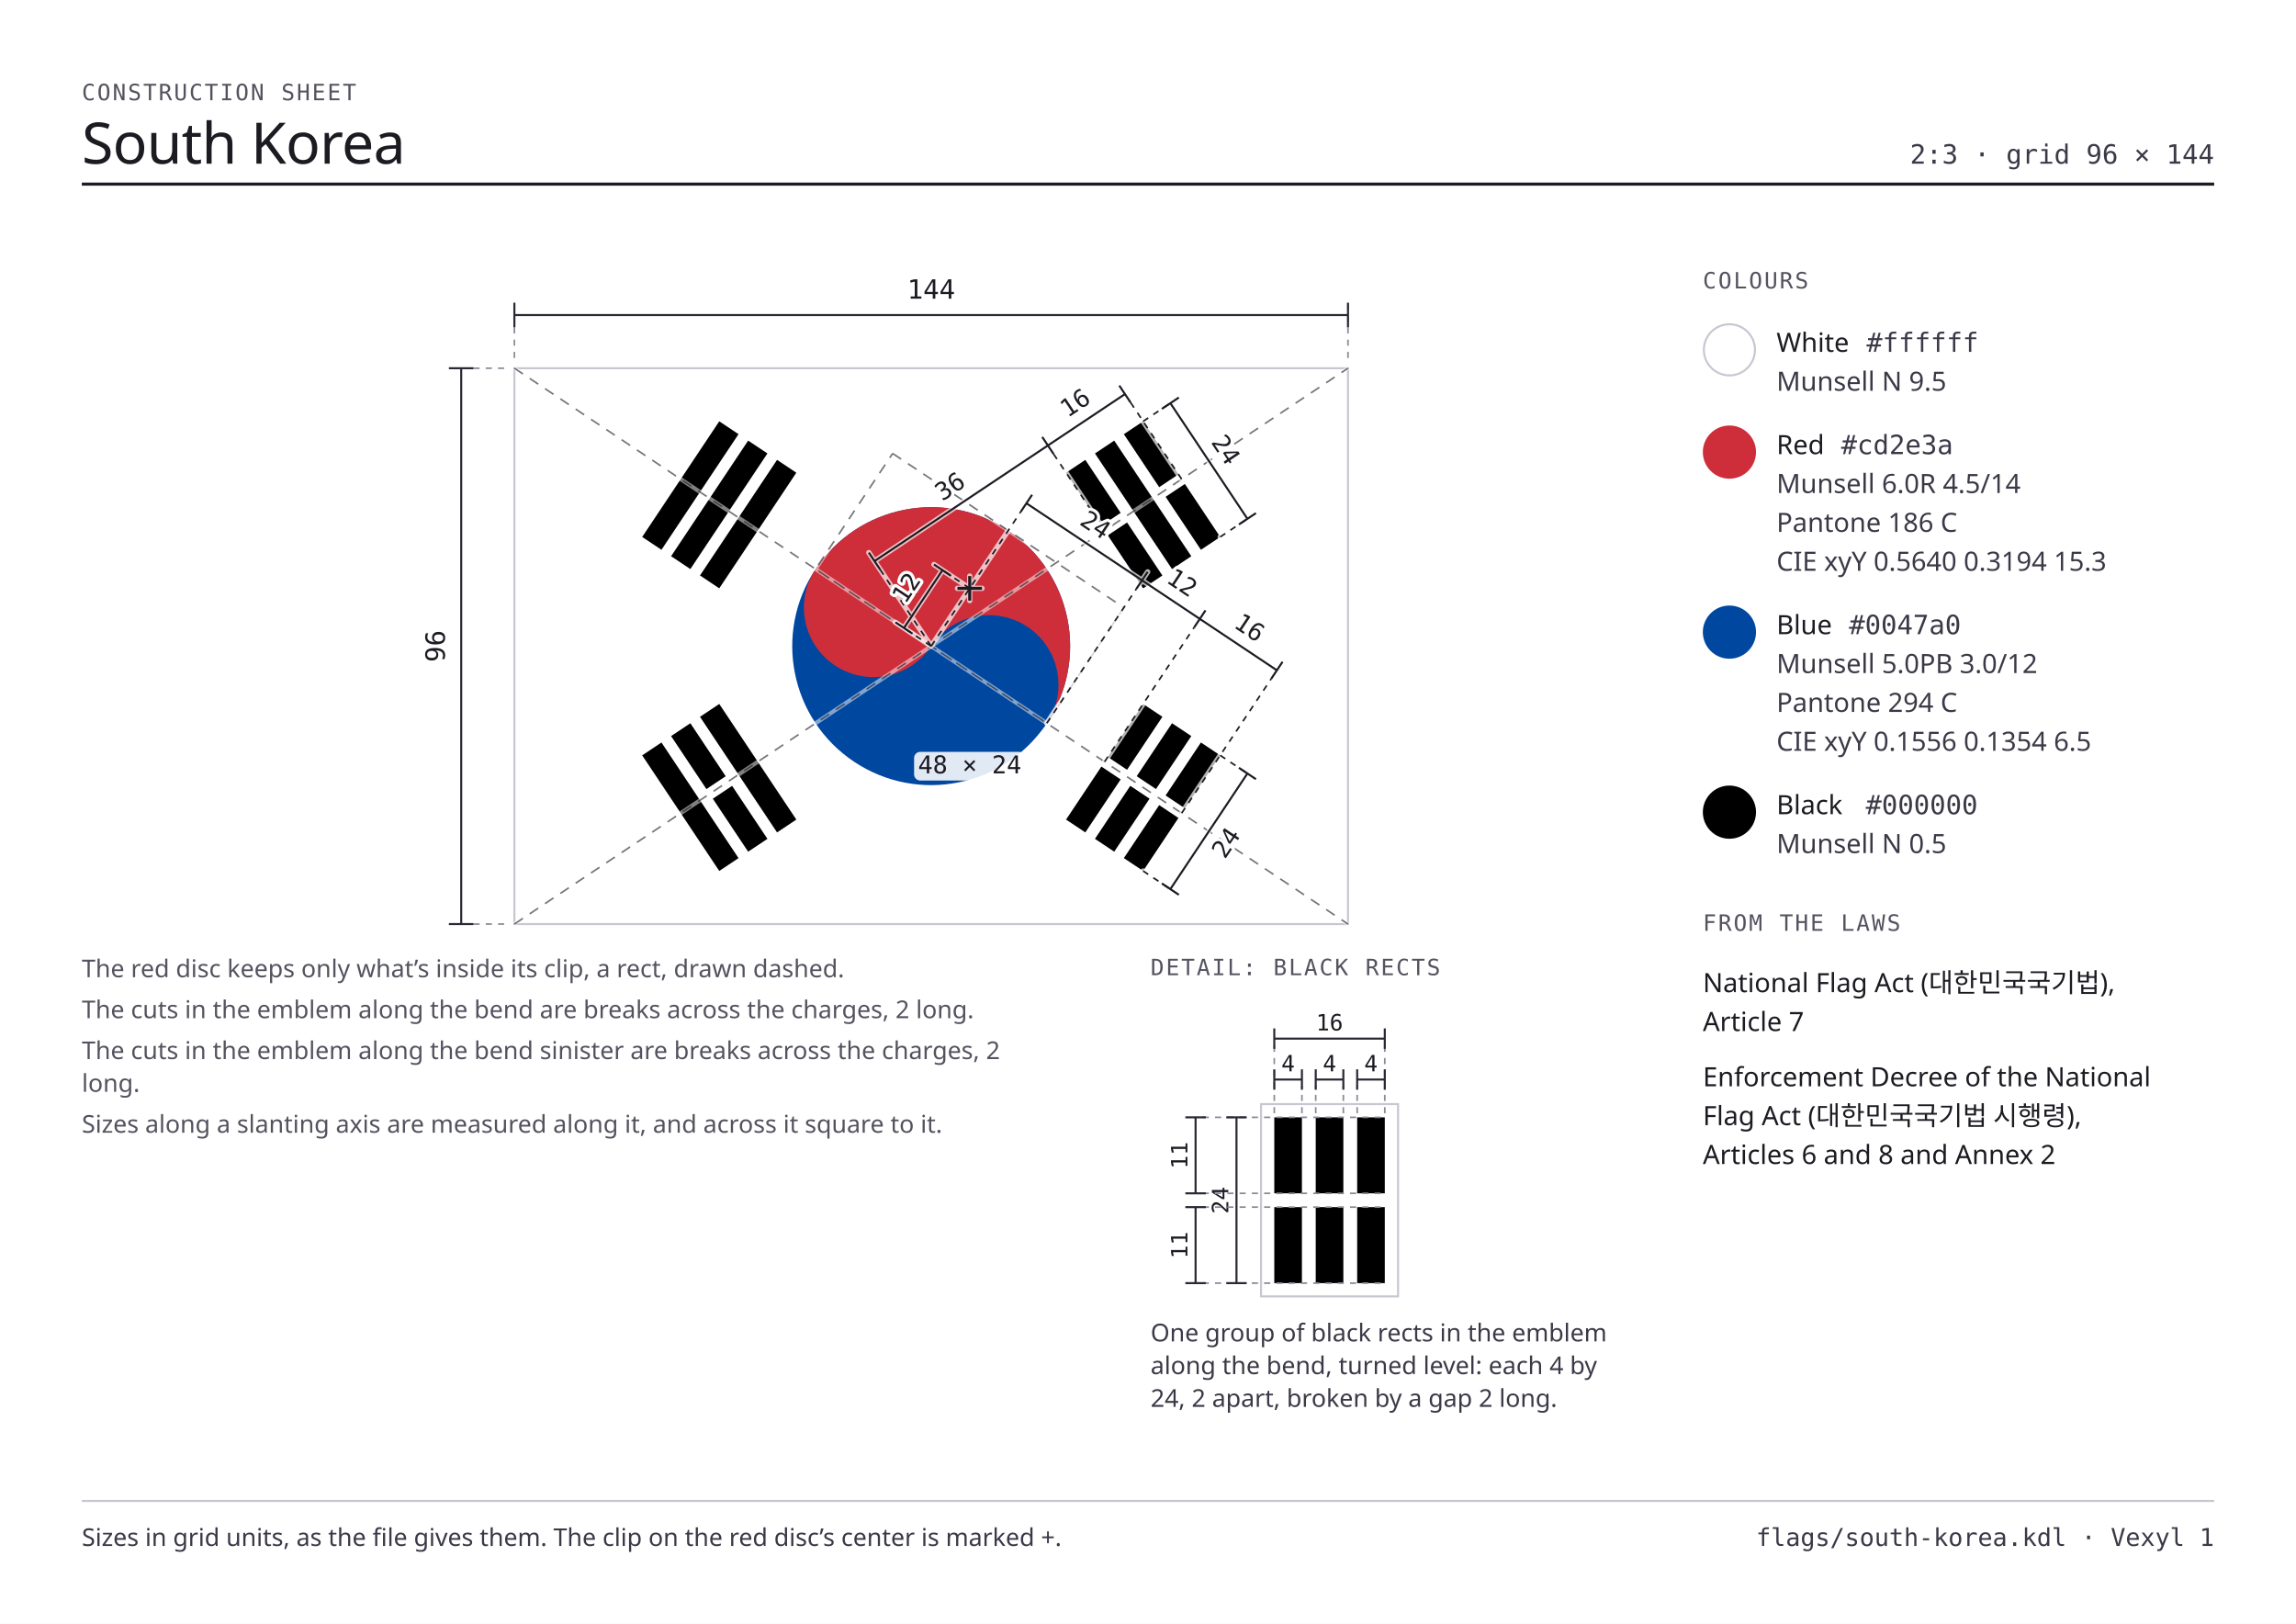
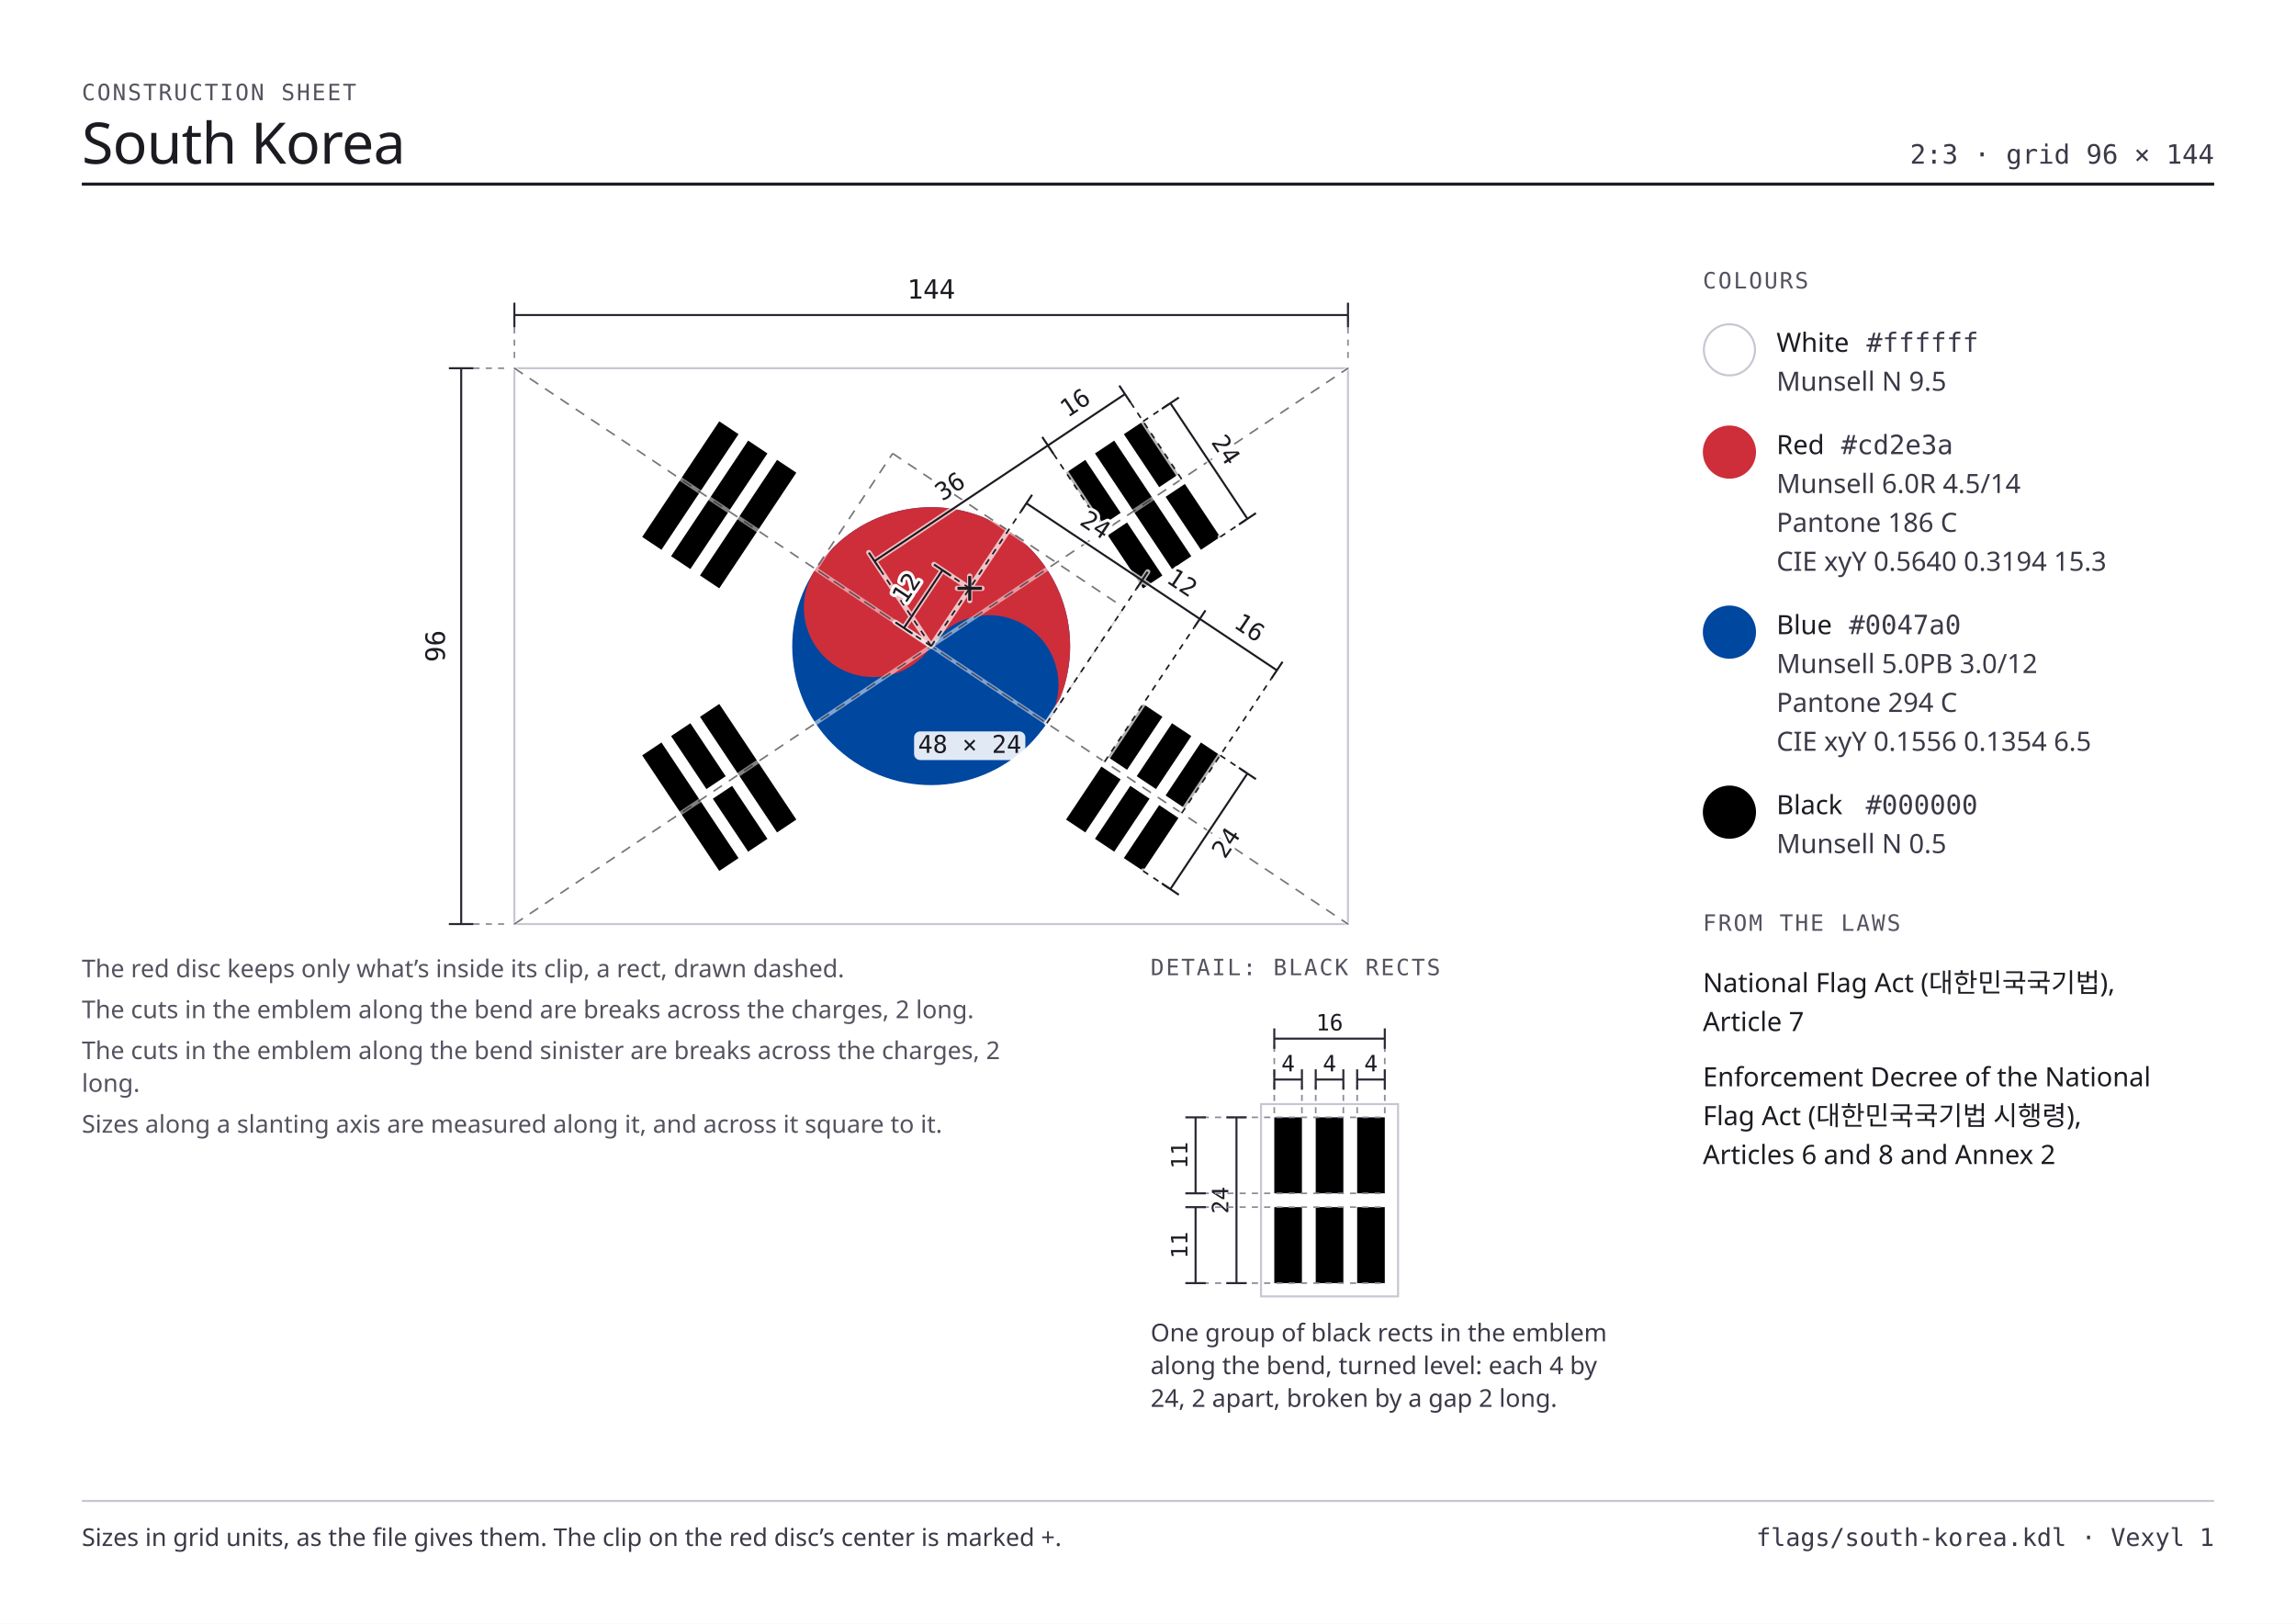
<svg xmlns="http://www.w3.org/2000/svg" width="297mm" height="210mm" viewBox="0 0 1122.52 793.701">
  <rect x="0" y="0" width="1122.52" height="793.701" fill="#ffffff" />
  <text x="40" y="49" font-family="Geist Mono, ui-monospace, monospace" font-size="11" letter-spacing="0.88" fill="#55525f">CONSTRUCTION SHEET</text>
  <text x="40" y="80" font-family="Geist, system-ui, sans-serif" font-size="28" font-weight="500" letter-spacing="-0.28" fill="#1c1b22">South Korea</text>
  <text x="1082.52" y="80" font-family="Geist Mono, ui-monospace, monospace" font-size="13" text-anchor="end" fill="#3b3947">2:3 · grid 96 × 144</text>
  <path d="M40 90H1082.52" stroke="#1c1b22" stroke-width="1.5" />
  <svg x="251.484" y="180" width="407.551" height="271.701" viewBox="0 0 144 96" overflow="hidden">
    <clipPath id="vx-655d070db2609b4f-cs-f-flag1">
      <polygon points="0,0 144,0 144,96 0,96" />
    </clipPath>
    <g clip-path="url(#vx-655d070db2609b4f-cs-f-flag1)">
      <polygon points="0,0 144,0 144,96 0,96" fill="#ffffff" />
      <g transform="translate(72 48) rotate(33.69007)">
        <circle cx="0" cy="0" r="24" fill="#0047a0" />
        <clipPath id="vx-655d070db2609b4f-cs-f-clip2">
          <polygon points="-24,-24 24,-24 24,0 -24,0" />
        </clipPath>
        <g clip-path="url(#vx-655d070db2609b4f-cs-f-clip2)" style="isolation:isolate">
          <circle cx="0" cy="0" r="24" fill="#cd2e3a" />
        </g>
        <circle cx="-12" cy="0" r="12" fill="#cd2e3a" />
        <circle cx="12" cy="0" r="12" fill="#0047a0" />
        <polygon points="-52,-12 -48,-12 -48,12 -52,12" fill="#000000" />
        <polygon points="-46,-12 -42,-12 -42,12 -46,12" fill="#000000" />
        <polygon points="-40,-12 -36,-12 -36,12 -40,12" fill="#000000" />
        <mask id="vx-655d070db2609b4f-cs-f-mask3" maskUnits="userSpaceOnUse" x="-86.533" y="-86.533" width="173.066" height="173.066">
          <polygon points="-86.533,-86.533 86.533,-86.533 86.533,86.533 -86.533,86.533" fill="#fff" />
          <polygon points="35,-1 41,-1 41,1 35,1" fill="#000" />
          <polygon points="35,-1 41,-1 41,1 35,1" fill="#000" transform="translate(6 0)" />
          <polygon points="35,-1 41,-1 41,1 35,1" fill="#000" transform="translate(12 0)" />
        </mask>
        <g mask="url(#vx-655d070db2609b4f-cs-f-mask3)" style="isolation:isolate">
          <polygon points="36,-12 40,-12 40,12 36,12" fill="#000000" />
          <polygon points="42,-12 46,-12 46,12 42,12" fill="#000000" />
          <polygon points="48,-12 52,-12 52,12 48,12" fill="#000000" />
        </g>
      </g>
      <g transform="translate(72 48) rotate(-33.69007)">
        <polygon points="-52,-12 -48,-12 -48,12 -52,12" fill="#000000" />
        <polygon points="-40,-12 -36,-12 -36,12 -40,12" fill="#000000" />
        <mask id="vx-655d070db2609b4f-cs-f-mask4" maskUnits="userSpaceOnUse" x="-86.533" y="-86.533" width="173.066" height="173.066">
          <polygon points="-86.533,-86.533 86.533,-86.533 86.533,86.533 -86.533,86.533" fill="#fff" />
          <polygon points="-48,-1 -40,-1 -40,1 -48,1" fill="#000" />
        </mask>
        <g mask="url(#vx-655d070db2609b4f-cs-f-mask4)" style="isolation:isolate">
          <polygon points="-46,-12 -42,-12 -42,12 -46,12" fill="#000000" />
        </g>
        <polygon points="42,-12 46,-12 46,12 42,12" fill="#000000" />
        <mask id="vx-655d070db2609b4f-cs-f-mask5" maskUnits="userSpaceOnUse" x="-86.533" y="-86.533" width="173.066" height="173.066">
          <polygon points="-86.533,-86.533 86.533,-86.533 86.533,86.533 -86.533,86.533" fill="#fff" />
          <polygon points="35,-1 41,-1 41,1 35,1" fill="#000" />
          <polygon points="35,-1 41,-1 41,1 35,1" fill="#000" transform="translate(12 0)" />
        </mask>
        <g mask="url(#vx-655d070db2609b4f-cs-f-mask5)" style="isolation:isolate">
          <polygon points="36,-12 40,-12 40,12 36,12" fill="#000000" />
          <polygon points="48,-12 52,-12 52,12 48,12" fill="#000000" />
        </g>
      </g>
    </g>
  </svg>
  <rect x="251.484" y="180" width="407.551" height="271.701" fill="none" stroke="#c9c6d2" stroke-width="1" />
  <path d="M251.484 175V148M659.035 175V148M246.484 180H219.484M246.484 451.701H219.484" fill="none" stroke="#8d8a99" stroke-width="0.8" stroke-dasharray="3 3" />
  <text x="455.26" y="146" font-family="Geist Mono, ui-monospace, monospace" font-size="13" fill="#1c1b22" stroke="#ffffff" stroke-width="3" stroke-linejoin="round" paint-order="stroke" text-anchor="middle">144</text>
  <text x="217.484" y="315.85" font-family="Geist Mono, ui-monospace, monospace" font-size="13" fill="#1c1b22" stroke="#ffffff" stroke-width="3" stroke-linejoin="round" paint-order="stroke" text-anchor="middle" transform="rotate(-90 217.4843 315.8504)">96</text>
  <path d="M251.484 180L659.035 451.701M436.421 221.655L549.455 297.011L511.777 353.529L398.743 278.172L436.421 221.655M251.484 451.701L659.035 180" fill="none" stroke="#ffffff" stroke-width="2" stroke-opacity="0.5" />
  <path d="M251.484 180L659.035 451.701M436.421 221.655L549.455 297.011L511.777 353.529L398.743 278.172L436.421 221.655M251.484 451.701L659.035 180" fill="none" stroke="#1c1b22" stroke-width="0.8" stroke-opacity="0.6" stroke-dasharray="5 4" />
  <path d="M468.099 287.592H480.099M474.099 281.592V293.592M460.786 278.717L441.947 306.975M464.946 281.49L456.626 275.943M446.107 309.749L437.787 304.202M501.813 246.02L624.267 327.656M499.04 250.181L504.587 241.86M555.557 287.859L561.104 279.538M583.815 306.698L589.362 298.377M621.494 331.817L627.041 323.496M609.866 378.103L572.187 434.62M605.705 375.329L614.026 380.876M568.027 431.847L576.348 437.394M427.546 274.279L549.999 192.643M430.319 278.439L424.772 270.119M515.095 221.922L509.548 213.602M552.773 196.803L547.226 188.483M572.187 197.081L609.866 253.598M568.027 199.854L576.348 194.307M605.705 256.371L614.026 250.824M474.099 287.592L460.786 278.717M455.26 315.85L441.947 306.975M455.26 315.85L499.04 250.181M511.777 353.529L555.557 287.859M540.036 372.368L583.815 306.698M577.714 397.486L621.494 331.817M596.553 369.228L609.866 378.103M558.875 425.745L572.187 434.62M455.26 315.85L430.319 278.439M540.036 259.333L515.095 221.922M577.714 234.214L552.773 196.803M558.875 205.956L572.187 197.081M596.553 262.473L609.866 253.598" fill="none" stroke="#ffffff" stroke-width="2.6" stroke-opacity="0.7" stroke-linecap="round" />
  <path d="M468.099 287.592H480.099M474.099 281.592V293.592" stroke="#1c1b22" stroke-width="1.5" />
  <path d="M460.786 278.717L441.947 306.975" fill="none" stroke="#1c1b22" stroke-width="1" />
  <path d="M464.946 281.49L456.626 275.943" fill="none" stroke="#1c1b22" stroke-width="1" />
  <path d="M446.107 309.749L437.787 304.202" fill="none" stroke="#1c1b22" stroke-width="1" />
  <path d="M501.813 246.02L624.267 327.656" fill="none" stroke="#1c1b22" stroke-width="1" />
  <path d="M499.04 250.181L504.587 241.86" fill="none" stroke="#1c1b22" stroke-width="1" />
  <path d="M555.557 287.859L561.104 279.538" fill="none" stroke="#1c1b22" stroke-width="1" />
  <path d="M583.815 306.698L589.362 298.377" fill="none" stroke="#1c1b22" stroke-width="1" />
  <path d="M621.494 331.817L627.041 323.496" fill="none" stroke="#1c1b22" stroke-width="1" />
  <path d="M609.866 378.103L572.187 434.62" fill="none" stroke="#1c1b22" stroke-width="1" />
  <path d="M605.705 375.329L614.026 380.876" fill="none" stroke="#1c1b22" stroke-width="1" />
  <path d="M568.027 431.847L576.348 437.394" fill="none" stroke="#1c1b22" stroke-width="1" />
  <path d="M427.546 274.279L549.999 192.643" fill="none" stroke="#1c1b22" stroke-width="1" />
  <path d="M430.319 278.439L424.772 270.119" fill="none" stroke="#1c1b22" stroke-width="1" />
  <path d="M515.095 221.922L509.548 213.602" fill="none" stroke="#1c1b22" stroke-width="1" />
  <path d="M552.773 196.803L547.226 188.483" fill="none" stroke="#1c1b22" stroke-width="1" />
  <path d="M572.187 197.081L609.866 253.598" fill="none" stroke="#1c1b22" stroke-width="1" />
  <path d="M568.027 199.854L576.348 194.307" fill="none" stroke="#1c1b22" stroke-width="1" />
  <path d="M605.705 256.371L614.026 250.824" fill="none" stroke="#1c1b22" stroke-width="1" />
  <path d="M474.099 287.592L460.786 278.717" fill="none" stroke="#1c1b22" stroke-width="0.8" stroke-dasharray="3 3" />
  <path d="M455.26 315.85L441.947 306.975" fill="none" stroke="#1c1b22" stroke-width="0.8" stroke-dasharray="3 3" />
  <path d="M455.26 315.85L499.04 250.181" fill="none" stroke="#1c1b22" stroke-width="0.8" stroke-dasharray="3 3" />
  <path d="M511.777 353.529L555.557 287.859" fill="none" stroke="#1c1b22" stroke-width="0.8" stroke-dasharray="3 3" />
  <path d="M540.036 372.368L583.815 306.698" fill="none" stroke="#1c1b22" stroke-width="0.8" stroke-dasharray="3 3" />
  <path d="M577.714 397.486L621.494 331.817" fill="none" stroke="#1c1b22" stroke-width="0.8" stroke-dasharray="3 3" />
  <path d="M596.553 369.228L609.866 378.103" fill="none" stroke="#1c1b22" stroke-width="0.8" stroke-dasharray="3 3" />
  <path d="M558.875 425.745L572.187 434.62" fill="none" stroke="#1c1b22" stroke-width="0.8" stroke-dasharray="3 3" />
  <path d="M455.26 315.85L430.319 278.439" fill="none" stroke="#1c1b22" stroke-width="0.8" stroke-dasharray="3 3" />
  <path d="M540.036 259.333L515.095 221.922" fill="none" stroke="#1c1b22" stroke-width="0.8" stroke-dasharray="3 3" />
  <path d="M577.714 234.214L552.773 196.803" fill="none" stroke="#1c1b22" stroke-width="0.8" stroke-dasharray="3 3" />
  <path d="M558.875 205.956L572.187 197.081" fill="none" stroke="#1c1b22" stroke-width="0.8" stroke-dasharray="3 3" />
  <path d="M596.553 262.473L609.866 253.598" fill="none" stroke="#1c1b22" stroke-width="0.8" stroke-dasharray="3 3" />
  <path d="M251.484 154H659.035M251.484 148V160M659.035 148V160M225.484 180V451.701M219.484 180H231.484M219.484 451.701H231.484" fill="none" stroke="#2a2833" stroke-width="1" />
-   <rect x="446.899" y="367.534" width="54.4" height="14" rx="3" fill="#ffffff" fill-opacity="0.88" />
-   <text x="474.099" y="378.034" font-family="Geist Mono, ui-monospace, monospace" font-size="12" fill="#1c1b22" text-anchor="middle">48 × 24</text>
+   <rect x="446.899" y="357.529" width="54.4" height="14" rx="3" fill="#ffffff" fill-opacity="0.88" />
+   <text x="474.099" y="368.029" font-family="Geist Mono, ui-monospace, monospace" font-size="12" fill="#1c1b22" text-anchor="middle">48 × 24</text>
  <text x="443.046" y="291.499" font-family="Geist Mono, ui-monospace, monospace" font-size="12" fill="#1c1b22" stroke="#ffffff" stroke-width="3" stroke-linejoin="round" paint-order="stroke" text-anchor="middle" transform="rotate(-56.30993 443.0461 287.2989)">12</text>
  <text x="535.619" y="260.739" font-family="Geist Mono, ui-monospace, monospace" font-size="12" fill="#1c1b22" stroke="#ffffff" stroke-width="3" stroke-linejoin="round" paint-order="stroke" text-anchor="middle" transform="rotate(33.69007 535.6188 256.539)">24</text>
  <text x="578.007" y="288.998" font-family="Geist Mono, ui-monospace, monospace" font-size="12" fill="#1c1b22" stroke="#ffffff" stroke-width="3" stroke-linejoin="round" paint-order="stroke" text-anchor="middle" transform="rotate(33.69007 578.0066 284.7976)">12</text>
  <text x="610.975" y="310.976" font-family="Geist Mono, ui-monospace, monospace" font-size="12" fill="#1c1b22" stroke="#ffffff" stroke-width="3" stroke-linejoin="round" paint-order="stroke" text-anchor="middle" transform="rotate(33.69007 610.975 306.7765)">16</text>
  <text x="599.347" y="416.109" font-family="Geist Mono, ui-monospace, monospace" font-size="12" fill="#1c1b22" stroke="#ffffff" stroke-width="3" stroke-linejoin="round" paint-order="stroke" text-anchor="middle" transform="rotate(-56.30993 599.347 411.9085)">24</text>
  <text x="464.386" y="241.9" font-family="Geist Mono, ui-monospace, monospace" font-size="12" fill="#1c1b22" stroke="#ffffff" stroke-width="3" stroke-linejoin="round" paint-order="stroke" text-anchor="middle" transform="rotate(-33.69007 464.3865 237.6999)">36</text>
  <text x="525.613" y="201.082" font-family="Geist Mono, ui-monospace, monospace" font-size="12" fill="#1c1b22" stroke="#ffffff" stroke-width="3" stroke-linejoin="round" paint-order="stroke" text-anchor="middle" transform="rotate(-33.69007 525.6134 196.8819)">16</text>
  <text x="599.347" y="223.992" font-family="Geist Mono, ui-monospace, monospace" font-size="12" fill="#1c1b22" stroke="#ffffff" stroke-width="3" stroke-linejoin="round" paint-order="stroke" text-anchor="middle" transform="rotate(56.30993 599.347 219.7923)">24</text>
  <text x="40" y="477.701" font-family="Geist, system-ui, sans-serif" font-size="12" fill="#55525f">The red disc keeps only what’s inside its clip, a rect, drawn dashed.</text>
  <text x="40" y="497.701" font-family="Geist, system-ui, sans-serif" font-size="12" fill="#55525f">The cuts in the emblem along the bend are breaks across the charges, 2 long.</text>
  <text x="40" y="517.701" font-family="Geist, system-ui, sans-serif" font-size="12" fill="#55525f">The cuts in the emblem along the bend sinister are breaks across the charges, 2</text>
  <text x="40" y="533.701" font-family="Geist, system-ui, sans-serif" font-size="12" fill="#55525f">long.</text>
  <text x="40" y="553.701" font-family="Geist, system-ui, sans-serif" font-size="12" fill="#55525f">Sizes along a slanting axis are measured along it, and across it square to it.</text>
  <text x="832.52" y="141" font-family="Geist Mono, ui-monospace, monospace" font-size="11" font-weight="500" letter-spacing="0.88" fill="#55525f">COLOURS</text>
  <circle cx="845.52" cy="171" r="12.5" fill="#ffffff" stroke="#c9c6d2" stroke-width="1" />
  <text x="868.52" y="172" font-family="Geist, system-ui, sans-serif" font-size="13" font-weight="500" fill="#1c1b22">White</text>
  <text x="912.521" y="172" font-family="Geist Mono, ui-monospace, monospace" font-size="13" fill="#3b3947">#ffffff</text>
  <text x="868.52" y="191" font-family="Geist, system-ui, sans-serif" font-size="13" fill="#3b3947">Munsell N 9.5</text>
  <circle cx="845.52" cy="221" r="13" fill="#cd2e3a" />
  <text x="868.52" y="222" font-family="Geist, system-ui, sans-serif" font-size="13" font-weight="500" fill="#1c1b22">Red</text>
  <text x="900.1" y="222" font-family="Geist Mono, ui-monospace, monospace" font-size="13" fill="#3b3947">#cd2e3a</text>
  <text x="868.52" y="241" font-family="Geist, system-ui, sans-serif" font-size="13" fill="#3b3947">Munsell 6.0R 4.5/14</text>
  <text x="868.52" y="260" font-family="Geist, system-ui, sans-serif" font-size="13" fill="#3b3947">Pantone 186 C</text>
  <text x="868.52" y="279" font-family="Geist, system-ui, sans-serif" font-size="13" fill="#3b3947">CIE xyY 0.5640 0.3194 15.3</text>
  <circle cx="845.52" cy="309" r="13" fill="#0047a0" />
  <text x="868.52" y="310" font-family="Geist, system-ui, sans-serif" font-size="13" font-weight="500" fill="#1c1b22">Blue</text>
  <text x="903.949" y="310" font-family="Geist Mono, ui-monospace, monospace" font-size="13" fill="#3b3947">#0047a0</text>
  <text x="868.52" y="329" font-family="Geist, system-ui, sans-serif" font-size="13" fill="#3b3947">Munsell 5.0PB 3.0/12</text>
  <text x="868.52" y="348" font-family="Geist, system-ui, sans-serif" font-size="13" fill="#3b3947">Pantone 294 C</text>
  <text x="868.52" y="367" font-family="Geist, system-ui, sans-serif" font-size="13" fill="#3b3947">CIE xyY 0.1556 0.1354 6.5</text>
  <circle cx="845.52" cy="397" r="13" fill="#000000" />
  <text x="868.52" y="398" font-family="Geist, system-ui, sans-serif" font-size="13" font-weight="500" fill="#1c1b22">Black</text>
  <text x="912.139" y="398" font-family="Geist Mono, ui-monospace, monospace" font-size="13" fill="#3b3947">#000000</text>
  <text x="868.52" y="417" font-family="Geist, system-ui, sans-serif" font-size="13" fill="#3b3947">Munsell N 0.5</text>
  <text x="832.52" y="455" font-family="Geist Mono, ui-monospace, monospace" font-size="11" font-weight="500" letter-spacing="0.88" fill="#55525f">FROM THE LAWS</text>
  <text x="832.52" y="485" font-family="Geist, system-ui, sans-serif" font-size="13" fill="#1c1b22">National Flag Act (대한민국국기법),</text>
  <text x="832.52" y="504" font-family="Geist, system-ui, sans-serif" font-size="13" fill="#1c1b22">Article 7</text>
  <text x="832.52" y="531" font-family="Geist, system-ui, sans-serif" font-size="13" fill="#1c1b22">Enforcement Decree of the National</text>
  <text x="832.52" y="550" font-family="Geist, system-ui, sans-serif" font-size="13" fill="#1c1b22">Flag Act (대한민국국기법 시행령),</text>
  <text x="832.52" y="569" font-family="Geist, system-ui, sans-serif" font-size="13" fill="#1c1b22">Articles 6 and 8 and Annex 2</text>
  <text x="562.52" y="476.701" font-family="Geist Mono, ui-monospace, monospace" font-size="11" font-weight="500" letter-spacing="0.88" fill="#55525f">DETAIL: BLACK RECTS</text>
  <svg x="616.52" y="539.701" width="66.989" height="94" viewBox="120.613 -13.92 19.84 27.84" overflow="hidden">
    <g transform="matrix(0.83205 -0.5547 0.5547 0.83205 0 0)">
      <clipPath id="vx-655d070db2609b4f-cs-d0-flag1">
        <polygon points="0,0 144,0 144,96 0,96" />
      </clipPath>
      <g clip-path="url(#vx-655d070db2609b4f-cs-d0-flag1)">
        <polygon points="0,0 144,0 144,96 0,96" fill="#ffffff" />
        <g transform="translate(72 48) rotate(33.69007)">
          <circle cx="0" cy="0" r="24" fill="#0047a0" />
          <clipPath id="vx-655d070db2609b4f-cs-d0-clip2">
            <polygon points="-24,-24 24,-24 24,0 -24,0" />
          </clipPath>
          <g clip-path="url(#vx-655d070db2609b4f-cs-d0-clip2)" style="isolation:isolate">
            <circle cx="0" cy="0" r="24" fill="#cd2e3a" />
          </g>
          <circle cx="-12" cy="0" r="12" fill="#cd2e3a" />
          <circle cx="12" cy="0" r="12" fill="#0047a0" />
          <polygon points="-52,-12 -48,-12 -48,12 -52,12" fill="#000000" />
          <polygon points="-46,-12 -42,-12 -42,12 -46,12" fill="#000000" />
          <polygon points="-40,-12 -36,-12 -36,12 -40,12" fill="#000000" />
          <mask id="vx-655d070db2609b4f-cs-d0-mask3" maskUnits="userSpaceOnUse" x="-86.533" y="-86.533" width="173.066" height="173.066">
            <polygon points="-86.533,-86.533 86.533,-86.533 86.533,86.533 -86.533,86.533" fill="#fff" />
            <polygon points="35,-1 41,-1 41,1 35,1" fill="#000" />
            <polygon points="35,-1 41,-1 41,1 35,1" fill="#000" transform="translate(6 0)" />
            <polygon points="35,-1 41,-1 41,1 35,1" fill="#000" transform="translate(12 0)" />
          </mask>
          <g mask="url(#vx-655d070db2609b4f-cs-d0-mask3)" style="isolation:isolate">
            <polygon points="36,-12 40,-12 40,12 36,12" fill="#000000" />
            <polygon points="42,-12 46,-12 46,12 42,12" fill="#000000" />
            <polygon points="48,-12 52,-12 52,12 48,12" fill="#000000" />
          </g>
        </g>
        <g transform="translate(72 48) rotate(-33.69007)">
          <polygon points="-52,-12 -48,-12 -48,12 -52,12" fill="#000000" />
          <polygon points="-40,-12 -36,-12 -36,12 -40,12" fill="#000000" />
          <mask id="vx-655d070db2609b4f-cs-d0-mask4" maskUnits="userSpaceOnUse" x="-86.533" y="-86.533" width="173.066" height="173.066">
            <polygon points="-86.533,-86.533 86.533,-86.533 86.533,86.533 -86.533,86.533" fill="#fff" />
            <polygon points="-48,-1 -40,-1 -40,1 -48,1" fill="#000" />
          </mask>
          <g mask="url(#vx-655d070db2609b4f-cs-d0-mask4)" style="isolation:isolate">
            <polygon points="-46,-12 -42,-12 -42,12 -46,12" fill="#000000" />
          </g>
          <polygon points="42,-12 46,-12 46,12 42,12" fill="#000000" />
          <mask id="vx-655d070db2609b4f-cs-d0-mask5" maskUnits="userSpaceOnUse" x="-86.533" y="-86.533" width="173.066" height="173.066">
            <polygon points="-86.533,-86.533 86.533,-86.533 86.533,86.533 -86.533,86.533" fill="#fff" />
            <polygon points="35,-1 41,-1 41,1 35,1" fill="#000" />
            <polygon points="35,-1 41,-1 41,1 35,1" fill="#000" transform="translate(12 0)" />
          </mask>
          <g mask="url(#vx-655d070db2609b4f-cs-d0-mask5)" style="isolation:isolate">
            <polygon points="36,-12 40,-12 40,12 36,12" fill="#000000" />
            <polygon points="48,-12 52,-12 52,12 48,12" fill="#000000" />
          </g>
        </g>
      </g>
    </g>
  </svg>
  <rect x="616.52" y="539.701" width="66.989" height="94" fill="none" stroke="#c9c6d2" stroke-width="1" />
  <text x="629.755" y="523.701" font-family="Geist Mono, ui-monospace, monospace" font-size="11" fill="#1c1b22" stroke="#ffffff" stroke-width="3" stroke-linejoin="round" paint-order="stroke" text-anchor="middle">4</text>
  <text x="650.014" y="523.701" font-family="Geist Mono, ui-monospace, monospace" font-size="11" fill="#1c1b22" stroke="#ffffff" stroke-width="3" stroke-linejoin="round" paint-order="stroke" text-anchor="middle">4</text>
  <text x="670.273" y="523.701" font-family="Geist Mono, ui-monospace, monospace" font-size="11" fill="#1c1b22" stroke="#ffffff" stroke-width="3" stroke-linejoin="round" paint-order="stroke" text-anchor="middle">4</text>
  <text x="650.014" y="503.701" font-family="Geist Mono, ui-monospace, monospace" font-size="11" fill="#1c1b22" stroke="#ffffff" stroke-width="3" stroke-linejoin="round" paint-order="stroke" text-anchor="middle">16</text>
  <text x="600.52" y="586.701" font-family="Geist Mono, ui-monospace, monospace" font-size="11" fill="#1c1b22" stroke="#ffffff" stroke-width="3" stroke-linejoin="round" paint-order="stroke" text-anchor="middle" transform="rotate(-90 600.5197 586.7008)">24</text>
  <text x="580.52" y="564.754" font-family="Geist Mono, ui-monospace, monospace" font-size="11" fill="#1c1b22" stroke="#ffffff" stroke-width="3" stroke-linejoin="round" paint-order="stroke" text-anchor="middle" transform="rotate(-90 580.5197 564.7539)">11</text>
  <text x="580.52" y="608.648" font-family="Geist Mono, ui-monospace, monospace" font-size="11" fill="#1c1b22" stroke="#ffffff" stroke-width="3" stroke-linejoin="round" paint-order="stroke" text-anchor="middle" transform="rotate(-90 580.5197 608.6476)">11</text>
  <path d="M623.002 544.184V530.701M636.508 544.184V530.701M643.261 544.184V530.701M656.767 544.184V530.701M663.52 544.184V530.701M677.025 544.184V530.701M623.002 544.184V510.701M677.025 544.184V510.701M621.002 546.184H607.52M621.002 627.218H607.52M675.025 546.184H587.52M675.025 583.324H587.52M675.025 590.077H587.52M675.025 627.218H587.52" fill="none" stroke="#8d8a99" stroke-width="0.8" stroke-dasharray="3 3" />
  <path d="M623.002 527.701H636.508M623.002 522.701V532.701M636.508 522.701V532.701M643.261 527.701H656.767M643.261 522.701V532.701M656.767 522.701V532.701M663.52 527.701H677.025M663.52 522.701V532.701M677.025 522.701V532.701M623.002 507.701H677.025M623.002 502.701V512.701M677.025 502.701V512.701M604.52 546.184V627.218M599.52 546.184H609.52M599.52 627.218H609.52M584.52 546.184V583.324M579.52 546.184H589.52M579.52 583.324H589.52M584.52 590.077V627.218M579.52 590.077H589.52M579.52 627.218H589.52" fill="none" stroke="#2a2833" stroke-width="1" />
  <text x="562.52" y="655.701" font-family="Geist, system-ui, sans-serif" font-size="12" fill="#3b3947">One group of black rects in the emblem</text>
  <text x="562.52" y="671.701" font-family="Geist, system-ui, sans-serif" font-size="12" fill="#3b3947">along the bend, turned level: each 4 by</text>
  <text x="562.52" y="687.701" font-family="Geist, system-ui, sans-serif" font-size="12" fill="#3b3947">24, 2 apart, broken by a gap 2 long.</text>
  <path d="M40 733.701H1082.52" stroke="#c9c6d2" stroke-width="1" />
  <text x="40" y="755.701" font-family="Geist, system-ui, sans-serif" font-size="12" fill="#3b3947">Sizes in grid units, as the file gives them. The clip on the red disc’s center is marked +.</text>
  <text x="1082.52" y="755.701" font-family="Geist Mono, ui-monospace, monospace" font-size="12" text-anchor="end" fill="#3b3947">flags/south-korea.kdl · Vexyl 1</text>
</svg>
